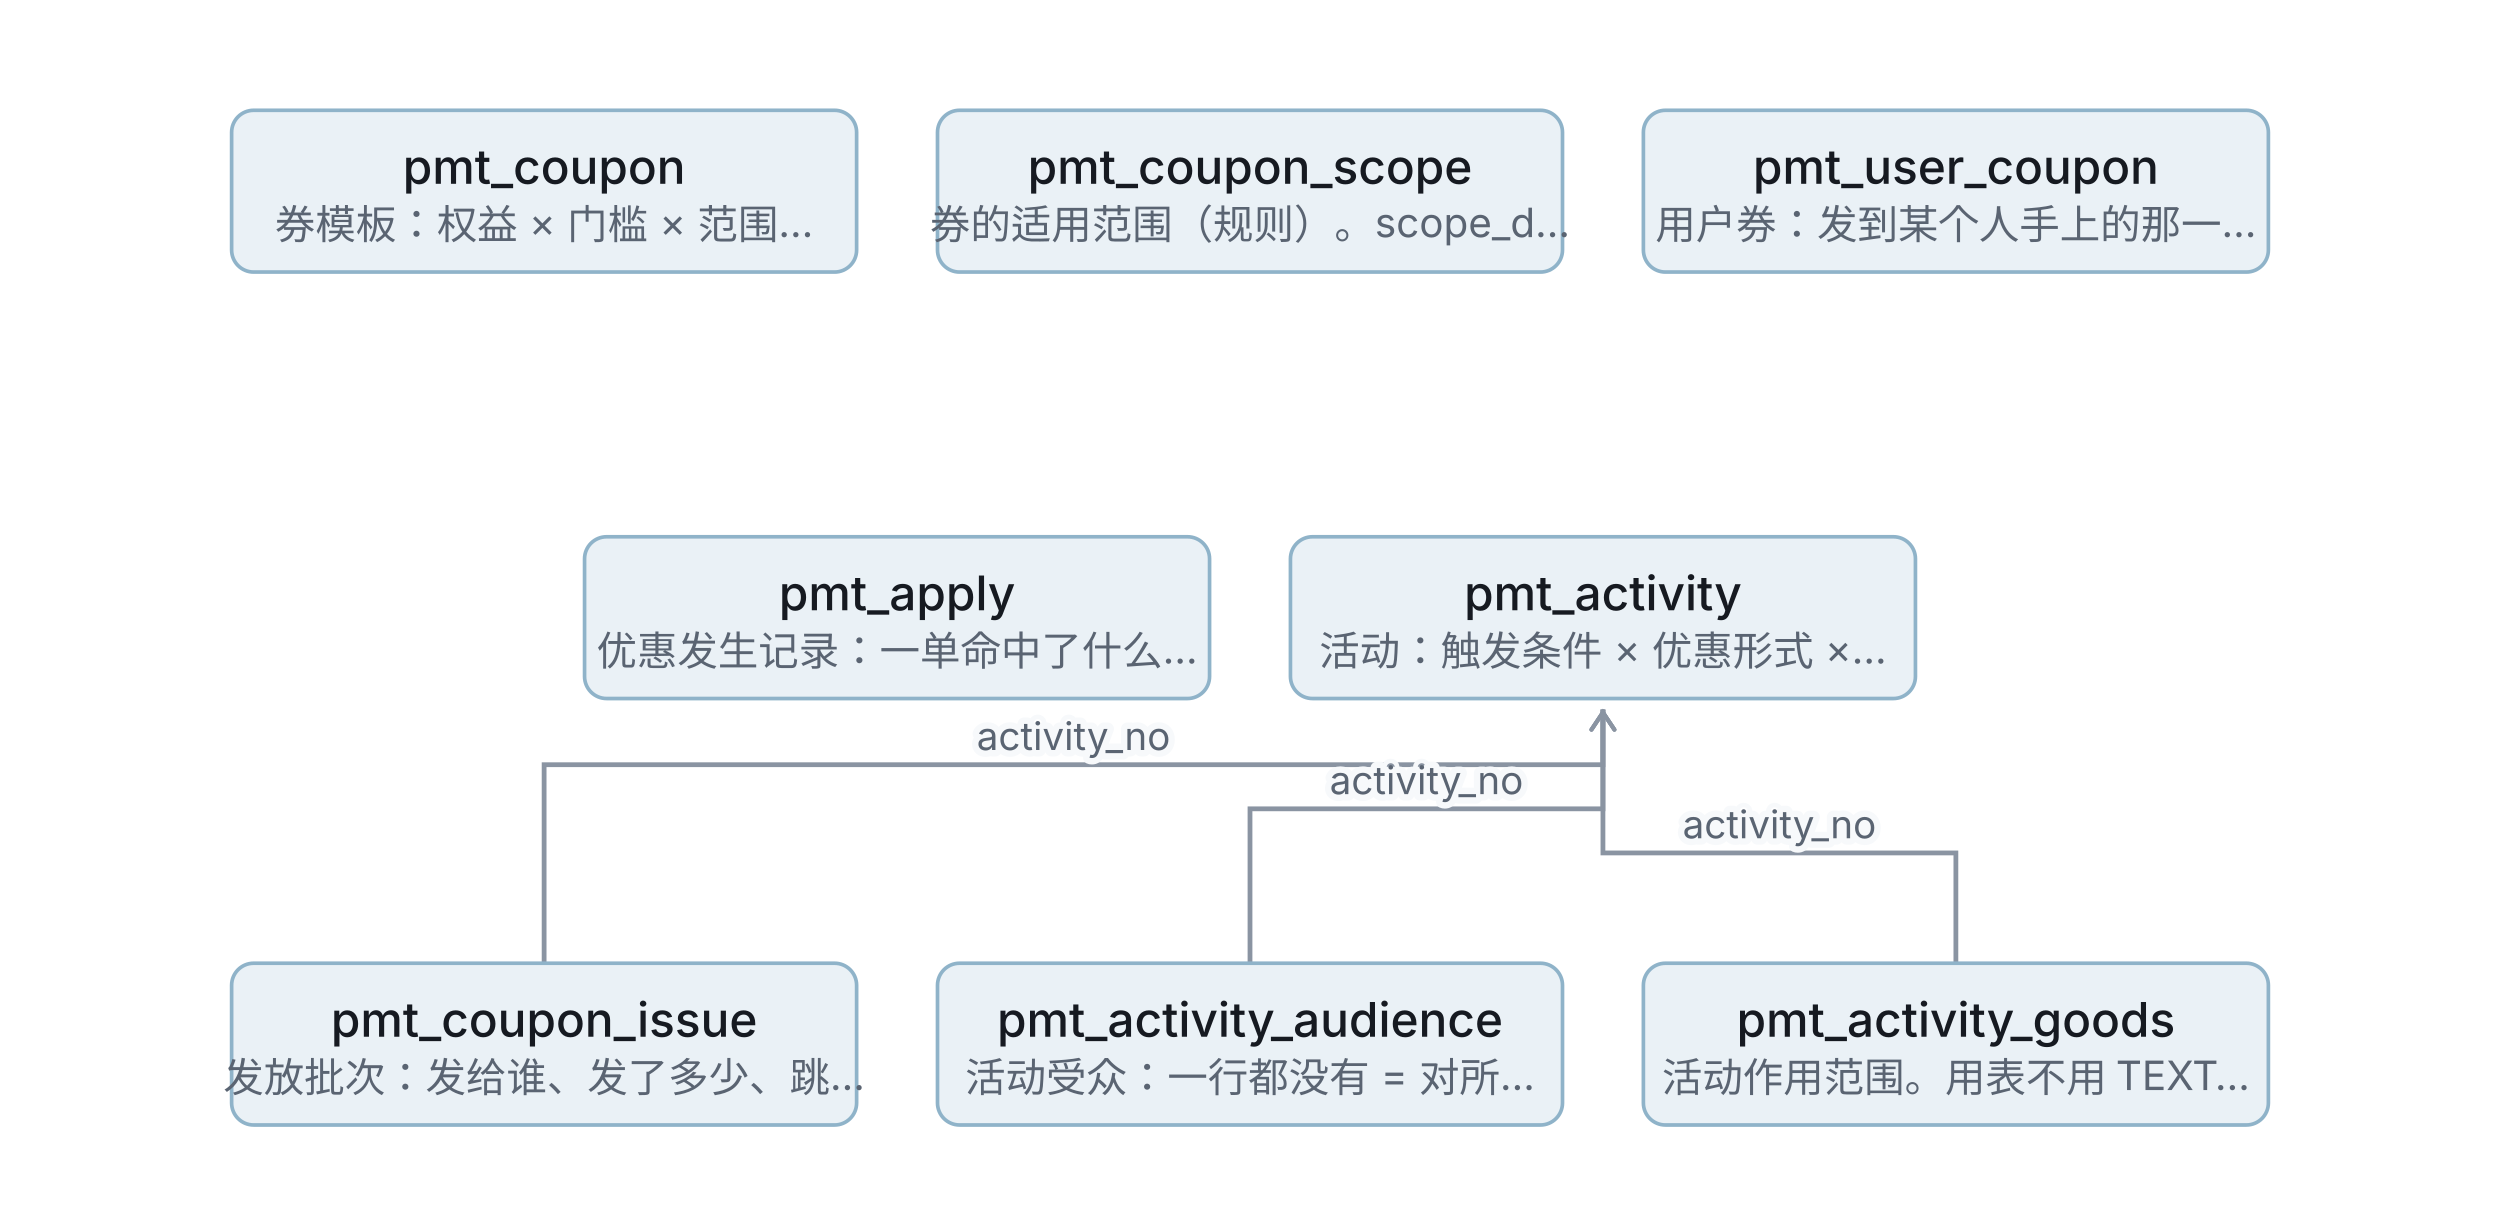
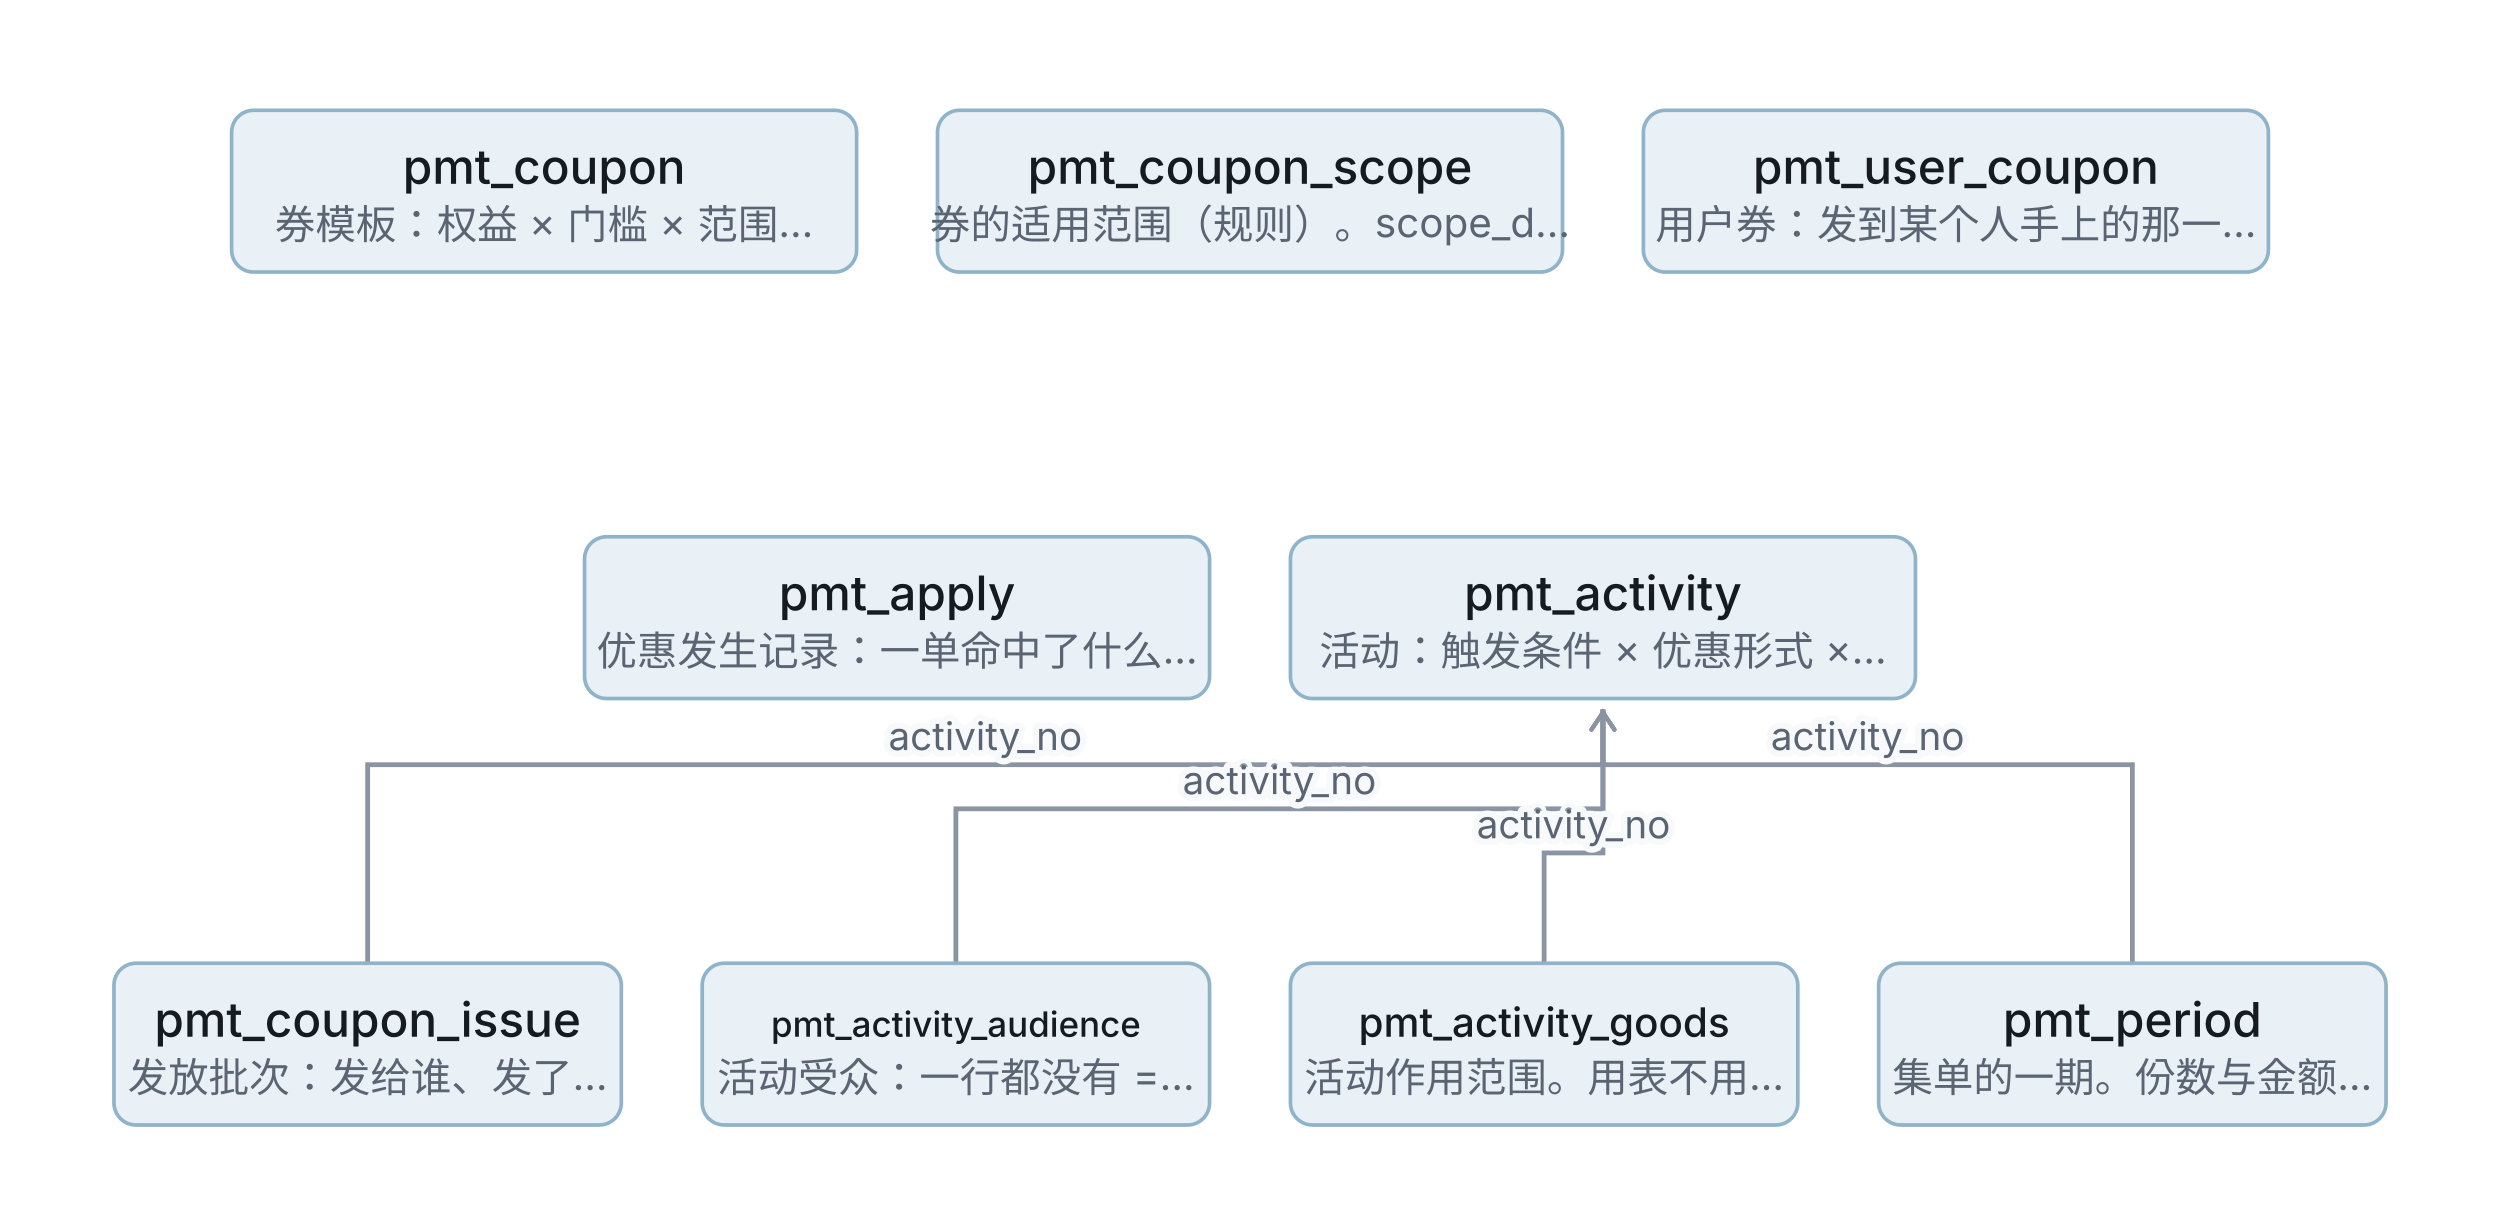
<svg xmlns="http://www.w3.org/2000/svg" width="680" height="332" viewBox="0 0 680 332" role="img" font-family="system-ui,-apple-system,'PingFang SC',sans-serif">
  <defs>
    <marker id="a" viewBox="0 0 10 10" refX="9" refY="5" markerWidth="6" markerHeight="6" orient="auto-start-reverse">
      <path d="M2 1L8 5L2 9" fill="none" stroke="#8A94A2" stroke-width="1.4" stroke-linecap="round" />
    </marker>
    <style>.n{font-weight:500;fill:#161A21}.s{font-size:11px;fill:#5A6472}
.l{font-size:10.5px;fill:#5A6472;paint-order:stroke;stroke:#F7F9FB;stroke-width:3.5;stroke-linejoin:round}.b{font-size:11px;fill:#5A6472;letter-spacing:.1em}
.ar{stroke:#8A94A2;stroke-width:1.3;fill:none}</style>
  </defs>
-   <path class="ar" d="M148 262 L148 208 L436 208 L436 193" marker-end="url(#a)" />
-   <path class="ar" d="M340 262 L340 220 L436 220 L436 193" marker-end="url(#a)" />
-   <path class="ar" d="M532 262 L532 232 L436 232 L436 193" marker-end="url(#a)" />
+   <path class="ar" d="M100 262 L100 208 L436 208 L436 193" marker-end="url(#a)" />
+   <path class="ar" d="M260 262 L260 220 L436 220 L436 193" marker-end="url(#a)" />
+   <path class="ar" d="M420 262 L420 232 L436 232 L436 193" marker-end="url(#a)" />
+   <path class="ar" d="M580 262 L580 208 L436 208 L436 193" marker-end="url(#a)" />
  <rect x="63" y="30" width="170" height="44" rx="6" fill="#EAF1F6" stroke="#8FB3C9" />
  <text class="n" x="148" y="50" text-anchor="middle" font-size="13">pmt_coupon</text>
  <text class="s" x="148" y="65" text-anchor="middle">券模板：权益 × 门槛 × 范围…</text>
  <rect x="255" y="30" width="170" height="44" rx="6" fill="#EAF1F6" stroke="#8FB3C9" />
  <text class="n" x="340" y="50" text-anchor="middle" font-size="13">pmt_coupon_scope</text>
  <text class="s" x="340" y="65" text-anchor="middle">券的适用范围（规则）。scope_d…</text>
  <rect x="447" y="30" width="170" height="44" rx="6" fill="#EAF1F6" stroke="#8FB3C9" />
  <text class="n" x="532" y="50" text-anchor="middle" font-size="13">pmt_user_coupon</text>
  <text class="s" x="532" y="65" text-anchor="middle">用户券：发到某个人手上的那一…</text>
  <rect x="159" y="146" width="170" height="44" rx="6" fill="#EAF1F6" stroke="#8FB3C9" />
  <text class="n" x="244" y="166" text-anchor="middle" font-size="13">pmt_apply</text>
  <text class="s" x="244" y="181" text-anchor="middle">优惠发生记录：一单命中了什么…</text>
  <rect x="351" y="146" width="170" height="44" rx="6" fill="#EAF1F6" stroke="#8FB3C9" />
  <text class="n" x="436" y="166" text-anchor="middle" font-size="13">pmt_activity</text>
  <text class="s" x="436" y="181" text-anchor="middle">活动：触发条件 × 优惠形式 ×…</text>
-   <rect x="63" y="262" width="170" height="44" rx="6" fill="#EAF1F6" stroke="#8FB3C9" />
-   <text class="n" x="148" y="282" text-anchor="middle" font-size="13">pmt_coupon_issue</text>
-   <text class="s" x="148" y="297" text-anchor="middle">发放批次：发给谁、发了多少、跳…</text>
-   <rect x="255" y="262" width="170" height="44" rx="6" fill="#EAF1F6" stroke="#8FB3C9" />
-   <text class="n" x="340" y="282" text-anchor="middle" font-size="13">pmt_activity_audience</text>
-   <text class="s" x="340" y="297" text-anchor="middle">活动受众：一行都没有 = 对所…</text>
-   <rect x="447" y="262" width="170" height="44" rx="6" fill="#EAF1F6" stroke="#8FB3C9" />
-   <text class="n" x="532" y="282" text-anchor="middle" font-size="13">pmt_activity_goods</text>
-   <text class="s" x="532" y="297" text-anchor="middle">活动作用范围。用表不用 TEXT…</text>
-   <text class="l" x="292" y="204" text-anchor="middle">activity_no</text>
-   <text class="l" x="388" y="216" text-anchor="middle">activity_no</text>
-   <text class="l" x="484" y="228" text-anchor="middle">activity_no</text>
+   <rect x="31" y="262" width="138" height="44" rx="6" fill="#EAF1F6" stroke="#8FB3C9" />
+   <text class="n" x="100" y="282" text-anchor="middle" font-size="13">pmt_coupon_issue</text>
+   <text class="s" x="100" y="297" text-anchor="middle">发放批次：发给谁、发了…</text>
+   <rect x="191" y="262" width="138" height="44" rx="6" fill="#EAF1F6" stroke="#8FB3C9" />
+   <text class="n" x="260" y="282" text-anchor="middle" font-size="9.5">pmt_activity_audience</text>
+   <text class="s" x="260" y="297" text-anchor="middle">活动受众：一行都没有 =…</text>
+   <rect x="351" y="262" width="138" height="44" rx="6" fill="#EAF1F6" stroke="#8FB3C9" />
+   <text class="n" x="420" y="282" text-anchor="middle" font-size="11">pmt_activity_goods</text>
+   <text class="s" x="420" y="297" text-anchor="middle">活动作用范围。用表不用…</text>
+   <rect x="511" y="262" width="138" height="44" rx="6" fill="#EAF1F6" stroke="#8FB3C9" />
+   <text class="n" x="580" y="282" text-anchor="middle" font-size="13">pmt_period</text>
+   <text class="s" x="580" y="297" text-anchor="middle">集单的一期。份数与金额…</text>
+   <text class="l" x="268" y="204" text-anchor="middle">activity_no</text>
+   <text class="l" x="348" y="216" text-anchor="middle">activity_no</text>
+   <text class="l" x="428" y="228" text-anchor="middle">activity_no</text>
+   <text class="l" x="508" y="204" text-anchor="middle">activity_no</text>
</svg>
